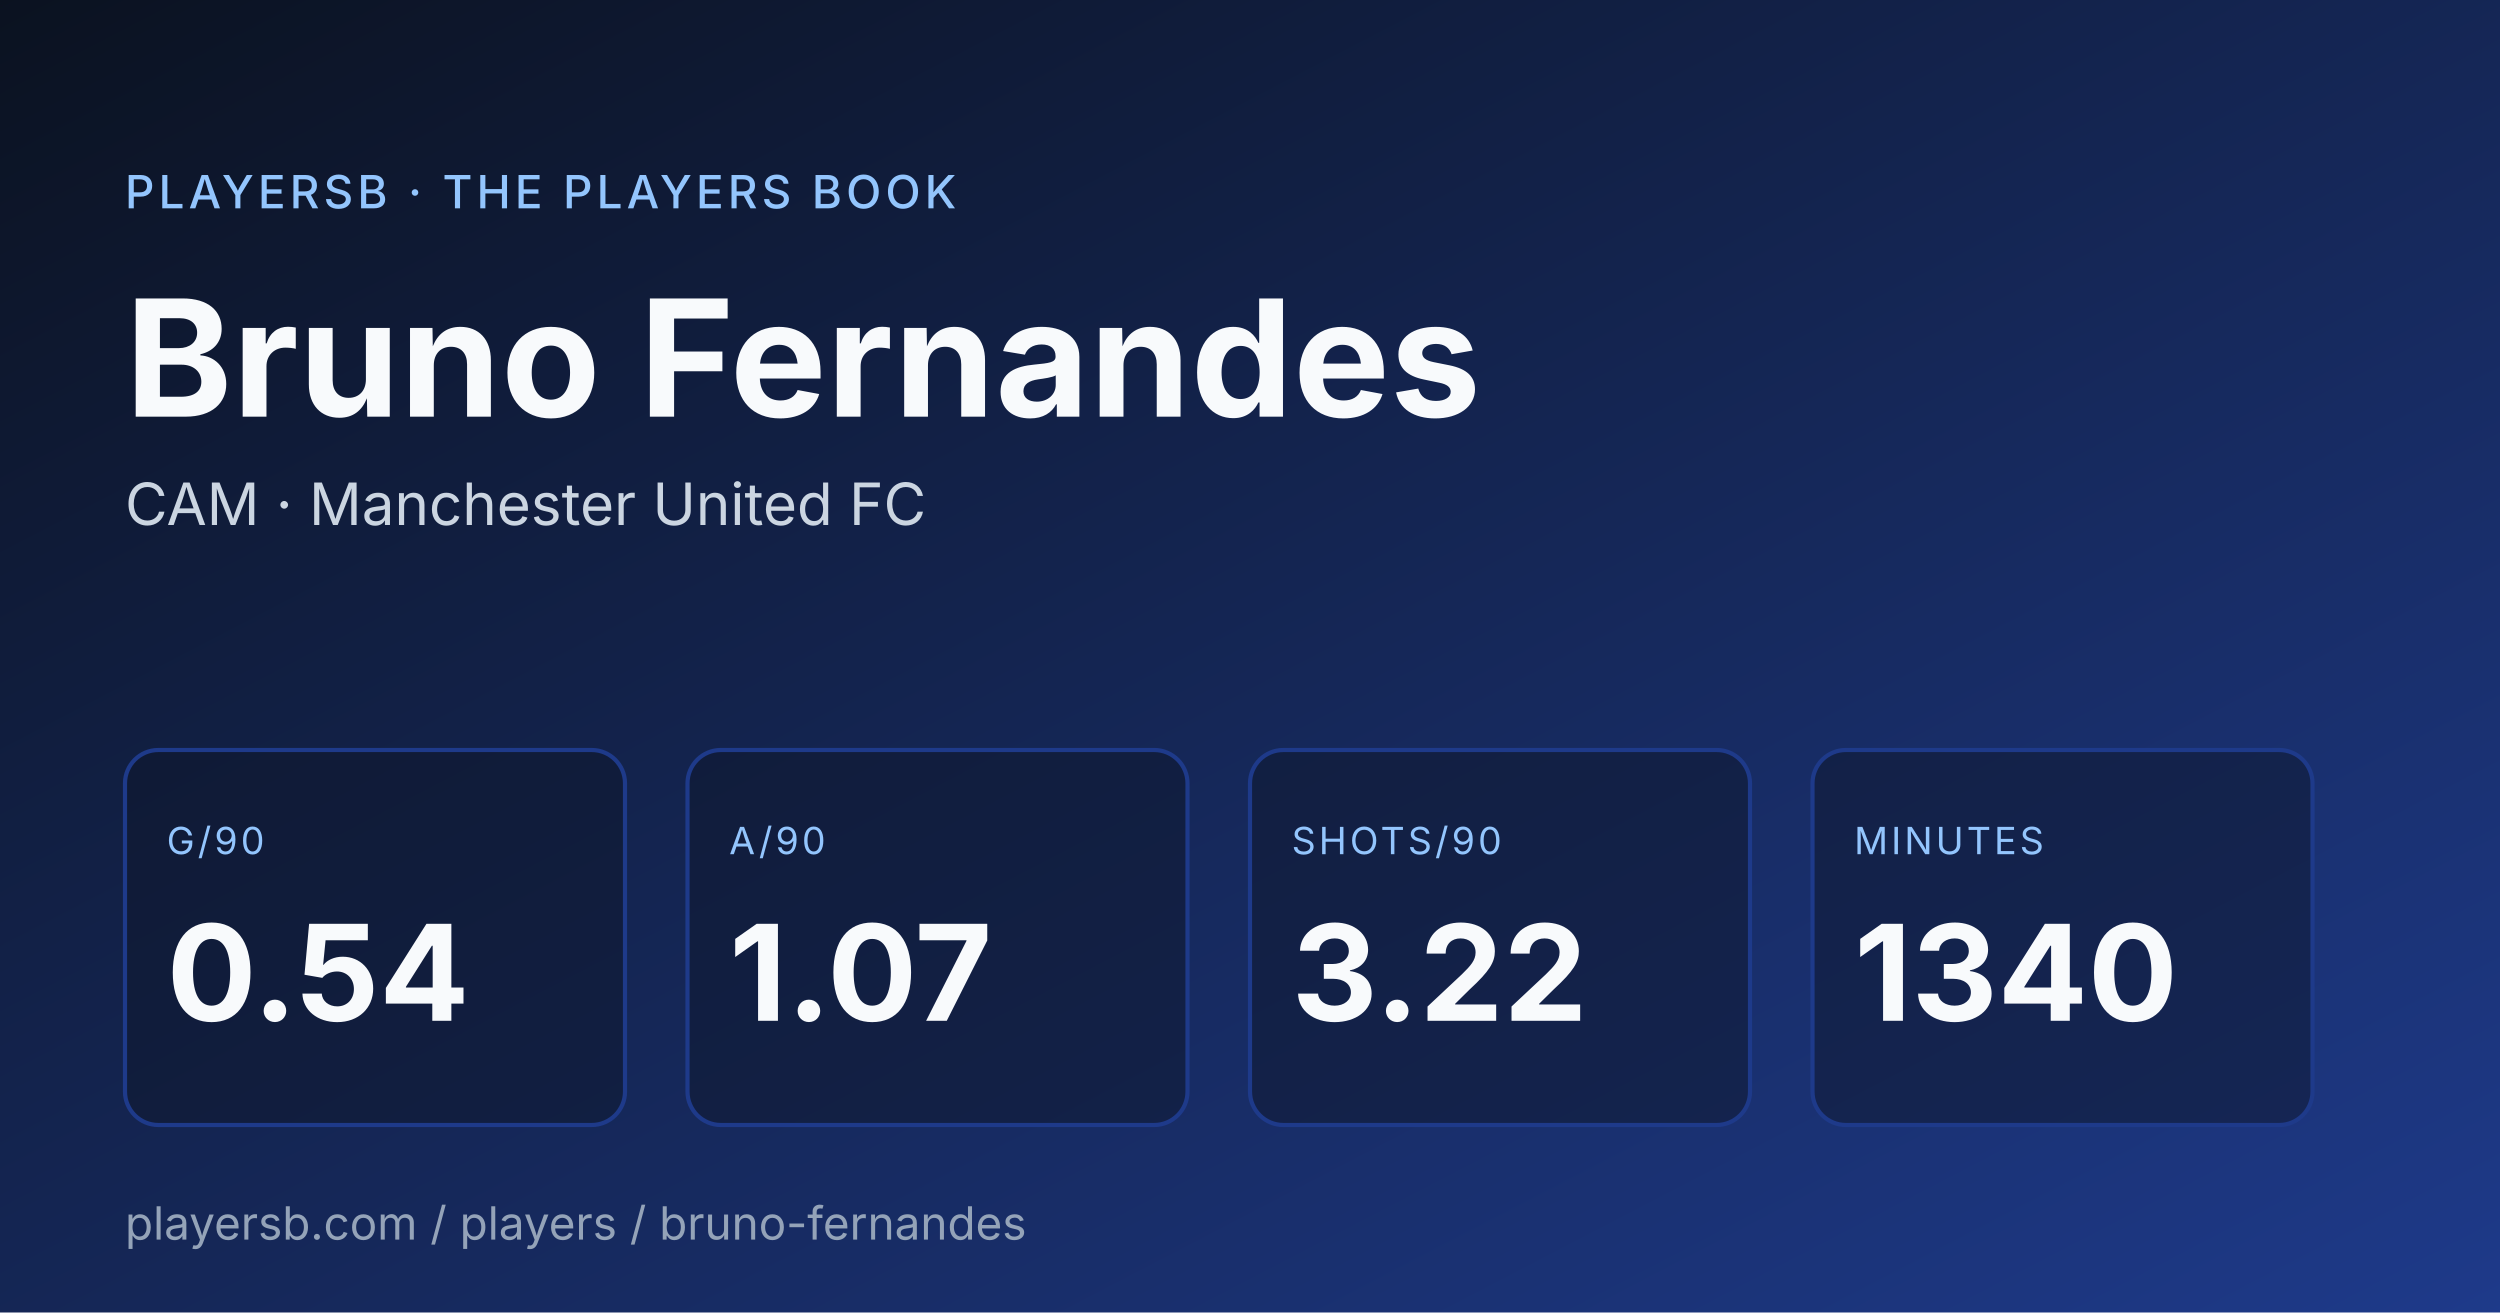
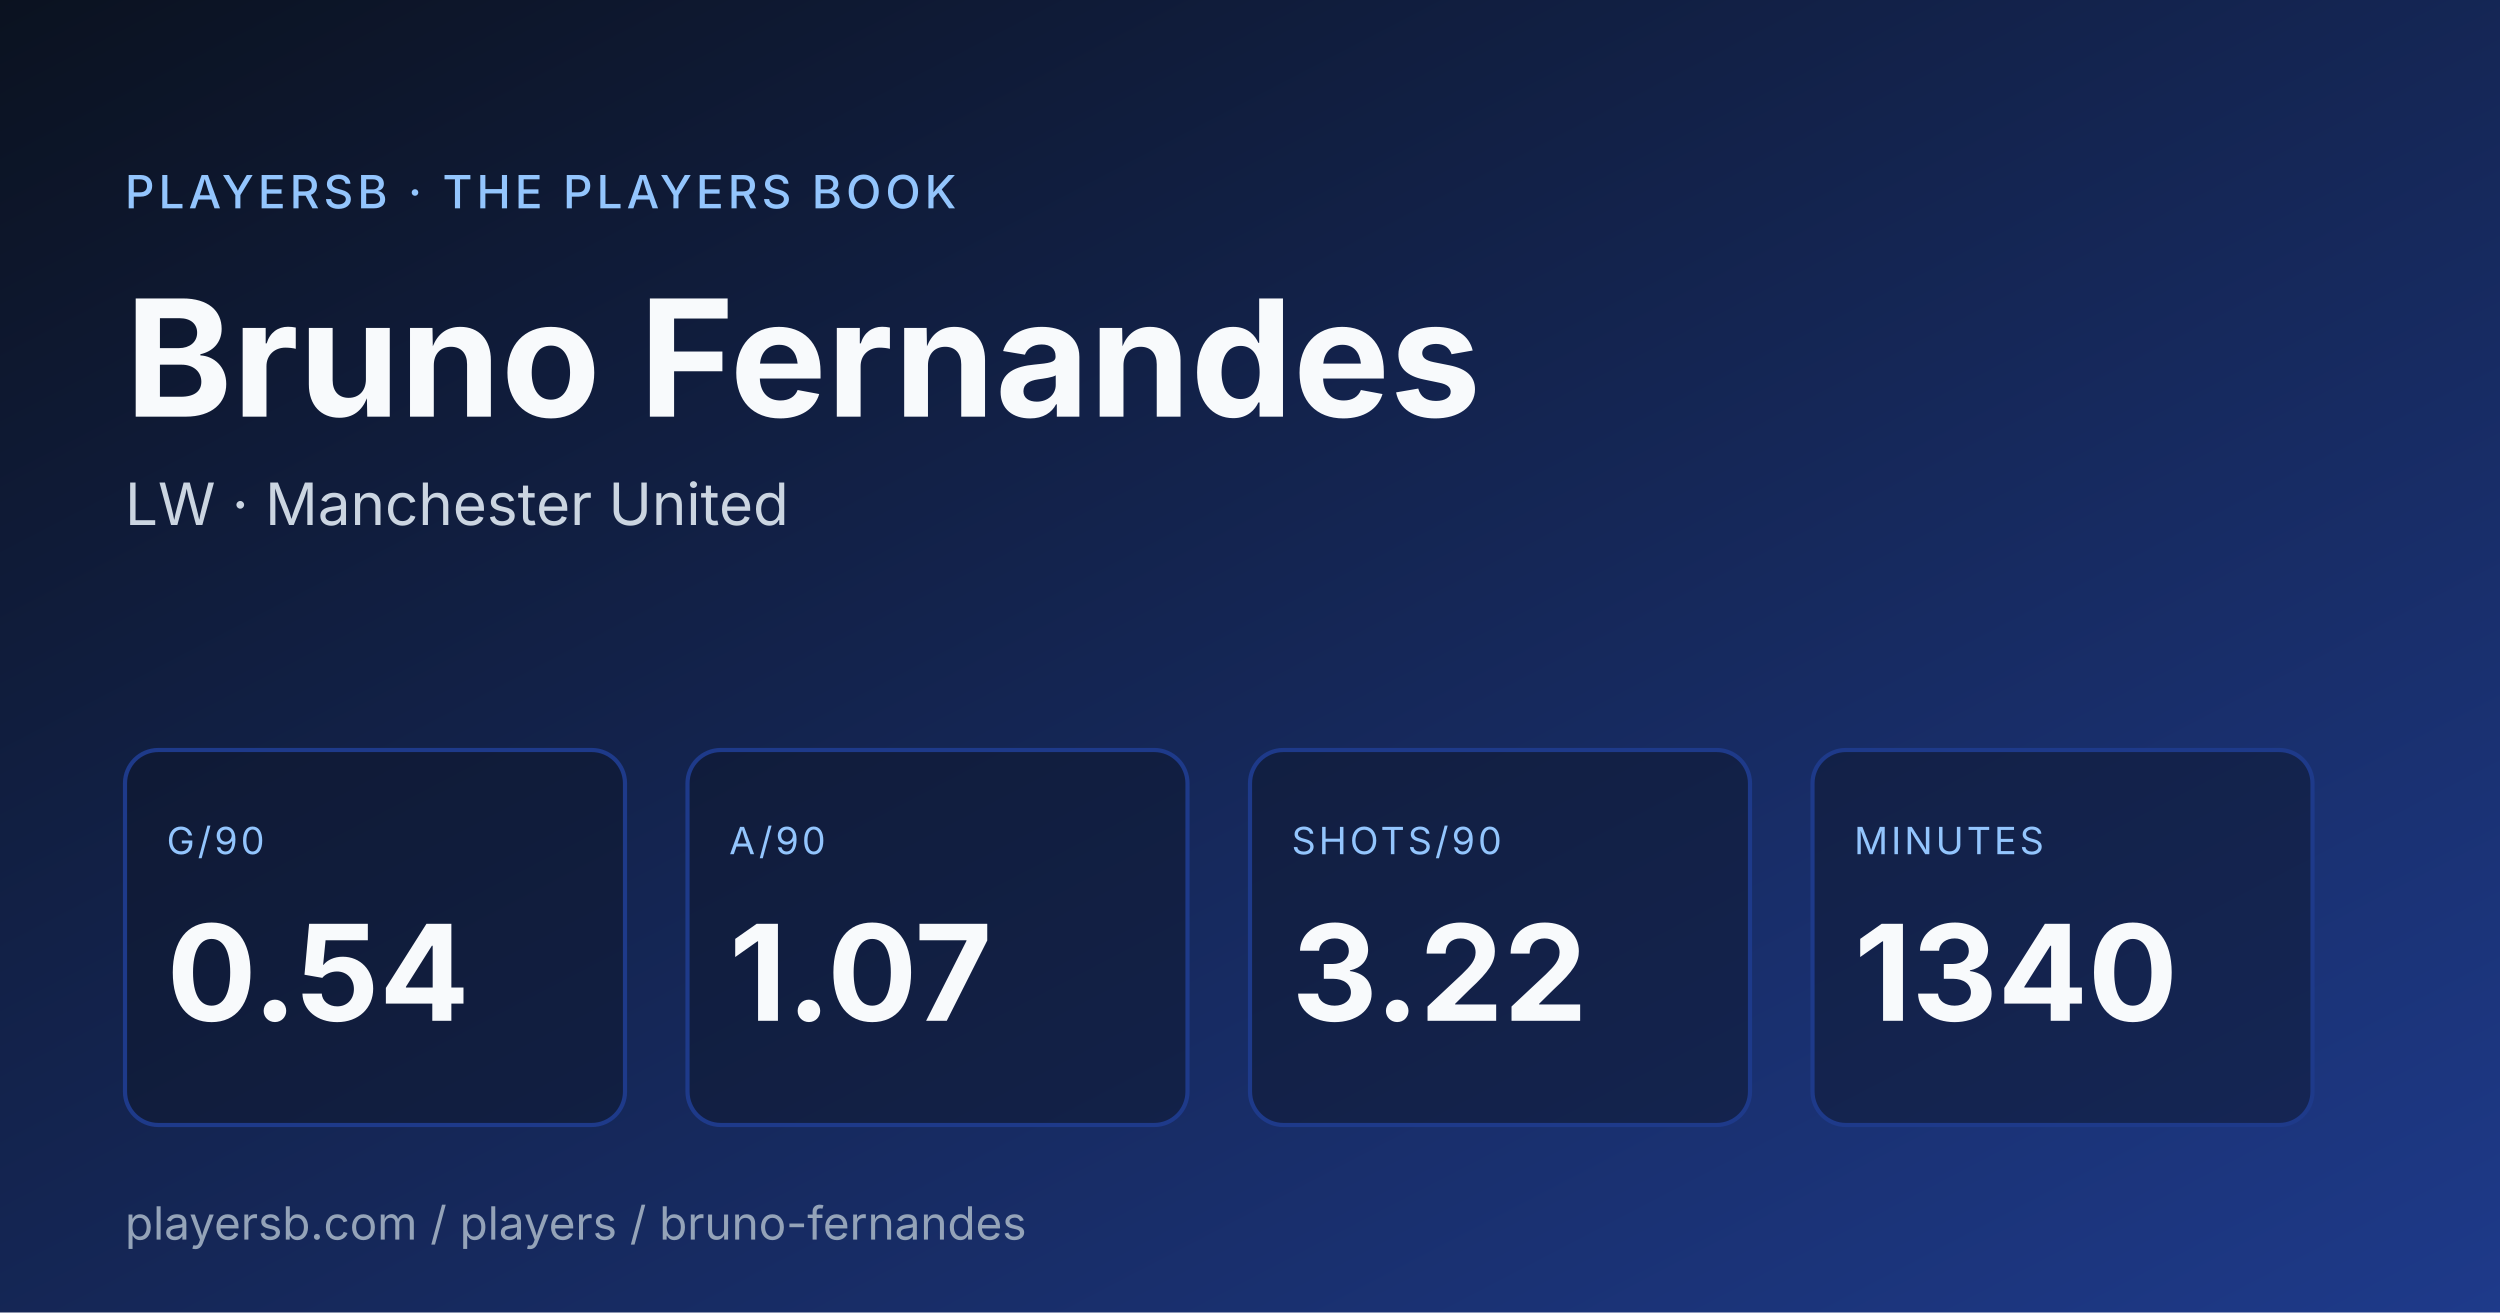
<svg xmlns="http://www.w3.org/2000/svg" width="1200" height="630" viewBox="0 0 1200 630" role="img" aria-label="PlayersB share card for Bruno Fernandes">
  <defs>
    <linearGradient id="bg" x1="0" y1="0" x2="1" y2="1">
      <stop offset="0%" stop-color="#0b1220" />
      <stop offset="100%" stop-color="#1e3a8a" />
    </linearGradient>
  </defs>
  <rect width="1200" height="630" fill="url(#bg)" />
  <g font-family="Inter, system-ui, sans-serif" fill="#f8fafc">
    <text x="60" y="100" font-size="22" font-weight="500" fill="#93c5fd" letter-spacing="2">PLAYERSB · THE PLAYERS BOOK</text>
    <text x="60" y="200" font-size="78" font-weight="700">Bruno Fernandes</text>
-     <text x="60" y="252" font-size="28" fill="#cbd5e1">CAM · Manchester United FC</text>
+     <text x="60" y="252" font-size="28" fill="#cbd5e1">LW · Manchester United</text>
    <g transform="translate(60, 360)">
      <rect width="240" height="180" rx="16" fill="#0f172a" fill-opacity="0.5" stroke="#1e3a8a" stroke-width="2" />
      <text x="20" y="50" font-size="18" fill="#93c5fd" letter-spacing="1.5">G/90</text>
      <text x="20" y="130" font-size="64" font-weight="700">0.54</text>
    </g>
    <g transform="translate(330, 360)">
      <rect width="240" height="180" rx="16" fill="#0f172a" fill-opacity="0.5" stroke="#1e3a8a" stroke-width="2" />
      <text x="20" y="50" font-size="18" fill="#93c5fd" letter-spacing="1.5">A/90</text>
      <text x="20" y="130" font-size="64" font-weight="700">1.07</text>
    </g>
    <g transform="translate(600, 360)">
      <rect width="240" height="180" rx="16" fill="#0f172a" fill-opacity="0.5" stroke="#1e3a8a" stroke-width="2" />
      <text x="20" y="50" font-size="18" fill="#93c5fd" letter-spacing="1.5">SHOTS/90</text>
      <text x="20" y="130" font-size="64" font-weight="700">3.22</text>
    </g>
    <g transform="translate(870, 360)">
      <rect width="240" height="180" rx="16" fill="#0f172a" fill-opacity="0.5" stroke="#1e3a8a" stroke-width="2" />
      <text x="20" y="50" font-size="18" fill="#93c5fd" letter-spacing="1.5">MINUTES</text>
      <text x="20" y="130" font-size="64" font-weight="700">1340</text>
    </g>
    <text x="60" y="595" font-size="22" fill="#94a3b8">playersb.com / players / bruno-fernandes</text>
  </g>
</svg>
